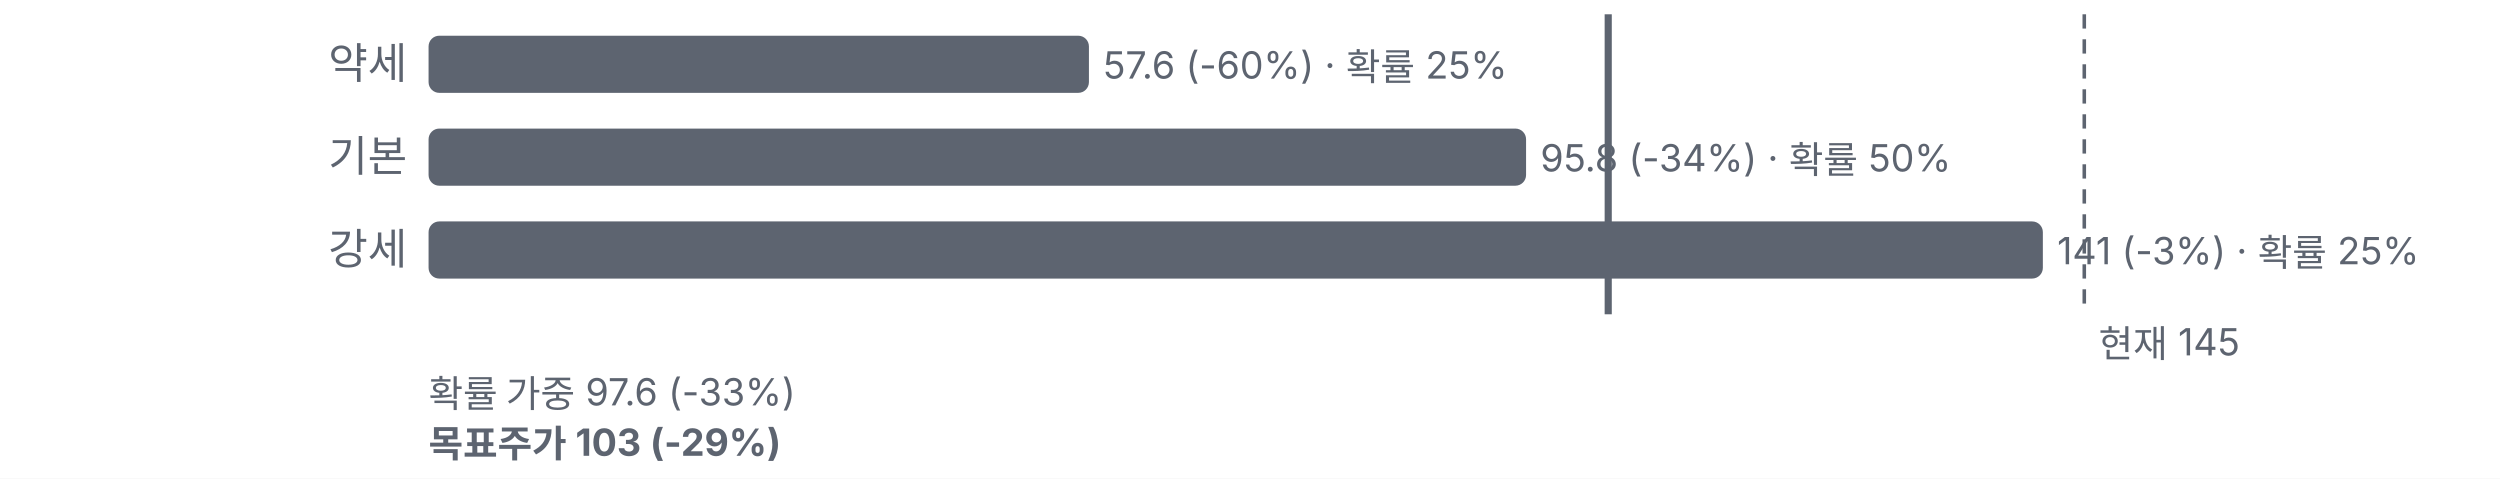
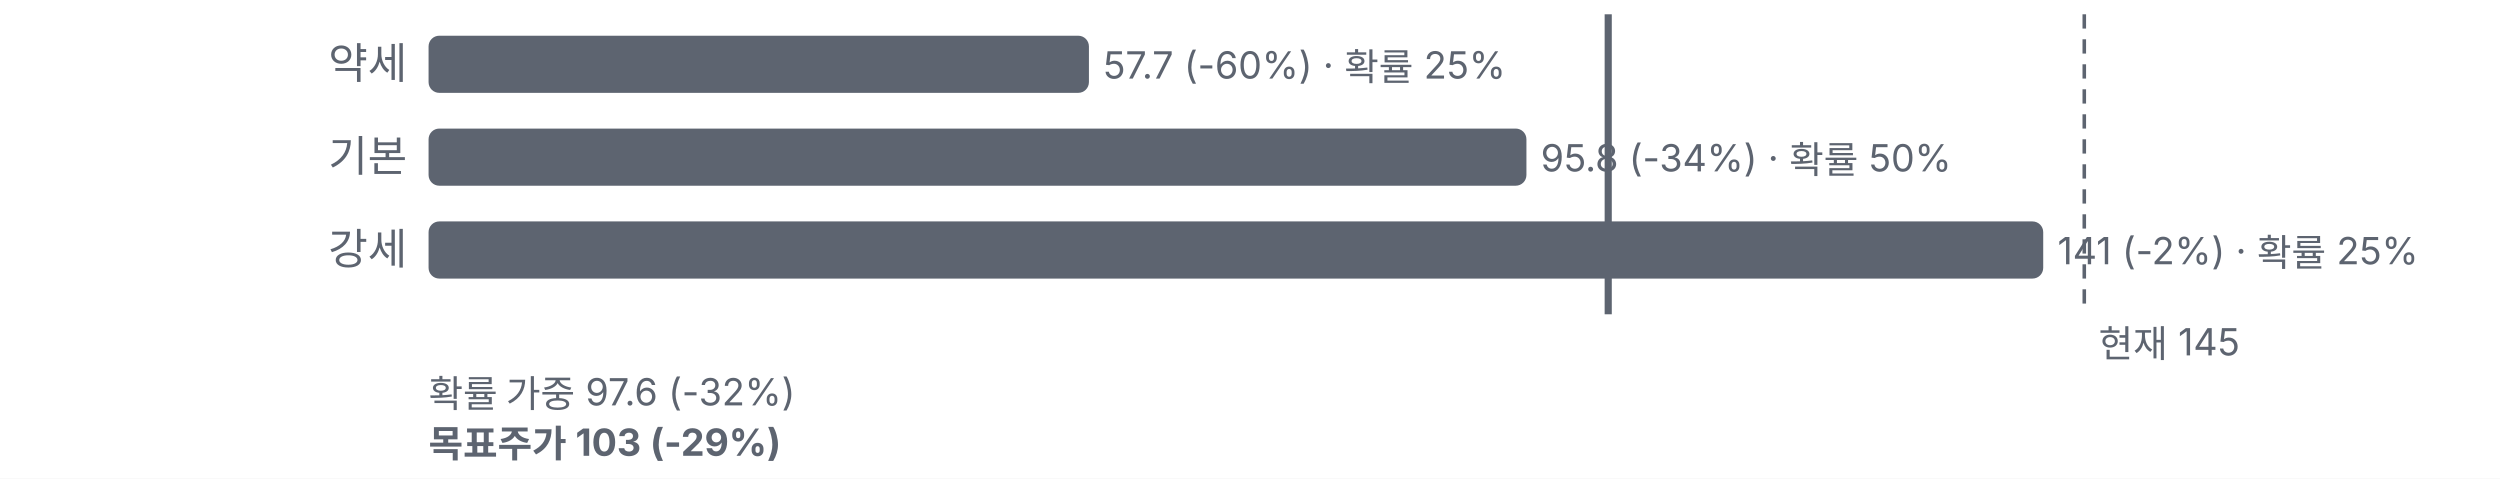
<svg xmlns="http://www.w3.org/2000/svg" viewBox="0 0 700 134" width="700" height="134">
  <style>text{fill:#5d6470;font-size:10.5px;font-family:-apple-system,'Apple SD Gothic Neo','Malgun Gothic',sans-serif}</style>
  <rect width="100%" height="100%" fill="#ffffff" />
  <g transform="translate(0,0)">
    <text x="114" y="22" text-anchor="end" style="fill:#5d6470;font-size:12px">약세</text>
    <rect x="120" y="10" width="184.9" height="16" rx="3" fill="#5d6470" />
-     <text x="308.9" y="22">57.6 (-60%) · 확률 25%</text>
+     <text x="308.9" y="22">57.7 (-60%) · 확률 25%</text>
    <text x="114" y="48" text-anchor="end" style="fill:#5d6470;font-size:12px">기본</text>
-     <rect x="120" y="36" width="307.3" height="16" rx="3" fill="#5d6470" />
-     <text x="431.3" y="48">95.8 (-34%) · 확률 50%</text>
+     <rect x="120" y="36" width="307.4" height="16" rx="3" fill="#5d6470" />
+     <text x="431.4" y="48">95.8 (-34%) · 확률 50%</text>
    <text x="114" y="74" text-anchor="end" style="fill:#5d6470;font-size:12px">강세</text>
-     <rect x="120" y="62" width="452.0" height="16" rx="3" fill="#5d6470" />
-     <text x="576.0" y="74">141 (-3%) · 확률 25%</text>
+     <rect x="120" y="62" width="452.1" height="16" rx="3" fill="#5d6470" />
+     <text x="576.1" y="74">141 (-2%) · 확률 25%</text>
    <line x1="583.6" x2="583.6" y1="4" y2="88" stroke="#5d6470" stroke-dasharray="4 3" />
    <text x="587.6" y="100">현재 145</text>
-     <text x="120" y="114" style="fill:#5d6470">확률 가중 97.6 (-33%)</text>
+     <text x="120" y="114" style="fill:#5d6470">확률 가중 97.6 (-32%)</text>
    <line x1="450.3" x2="450.3" y1="4" y2="88" stroke="#5d6470" stroke-width="2" />
    <text x="120" y="128" style="fill:#5d6470;font-weight:700">목표주가 103 (-29%)</text>
  </g>
</svg>
